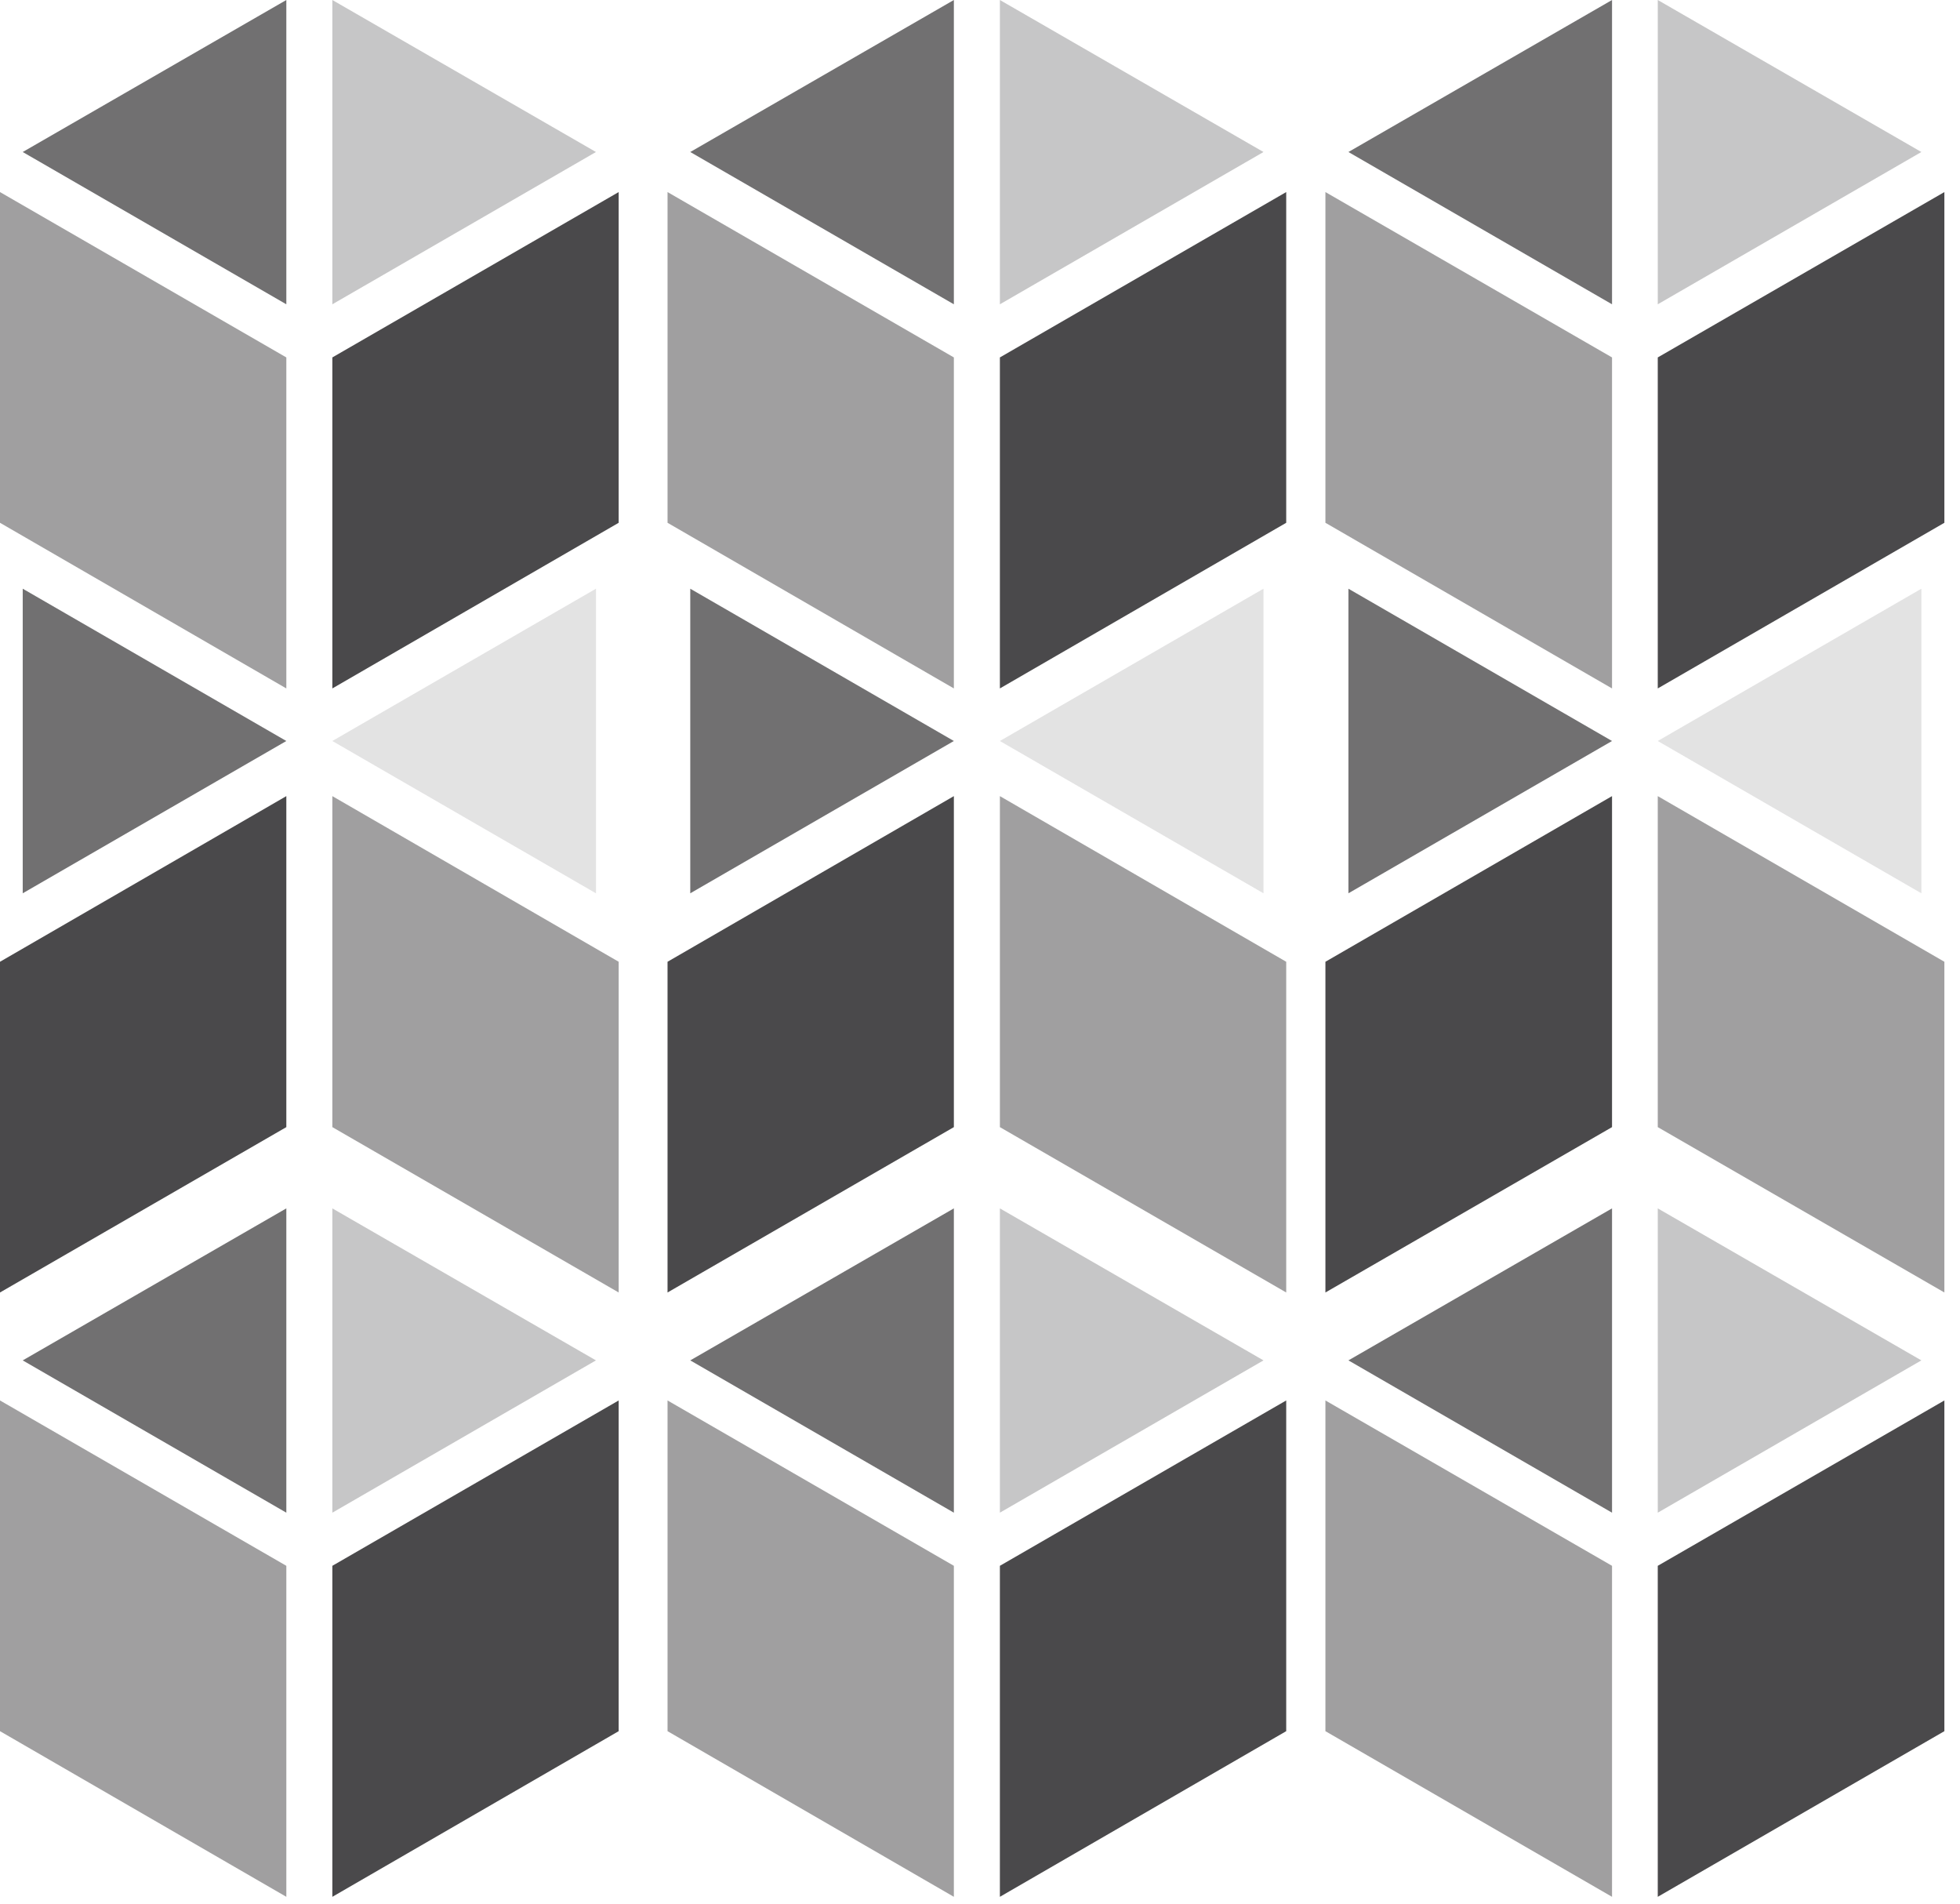
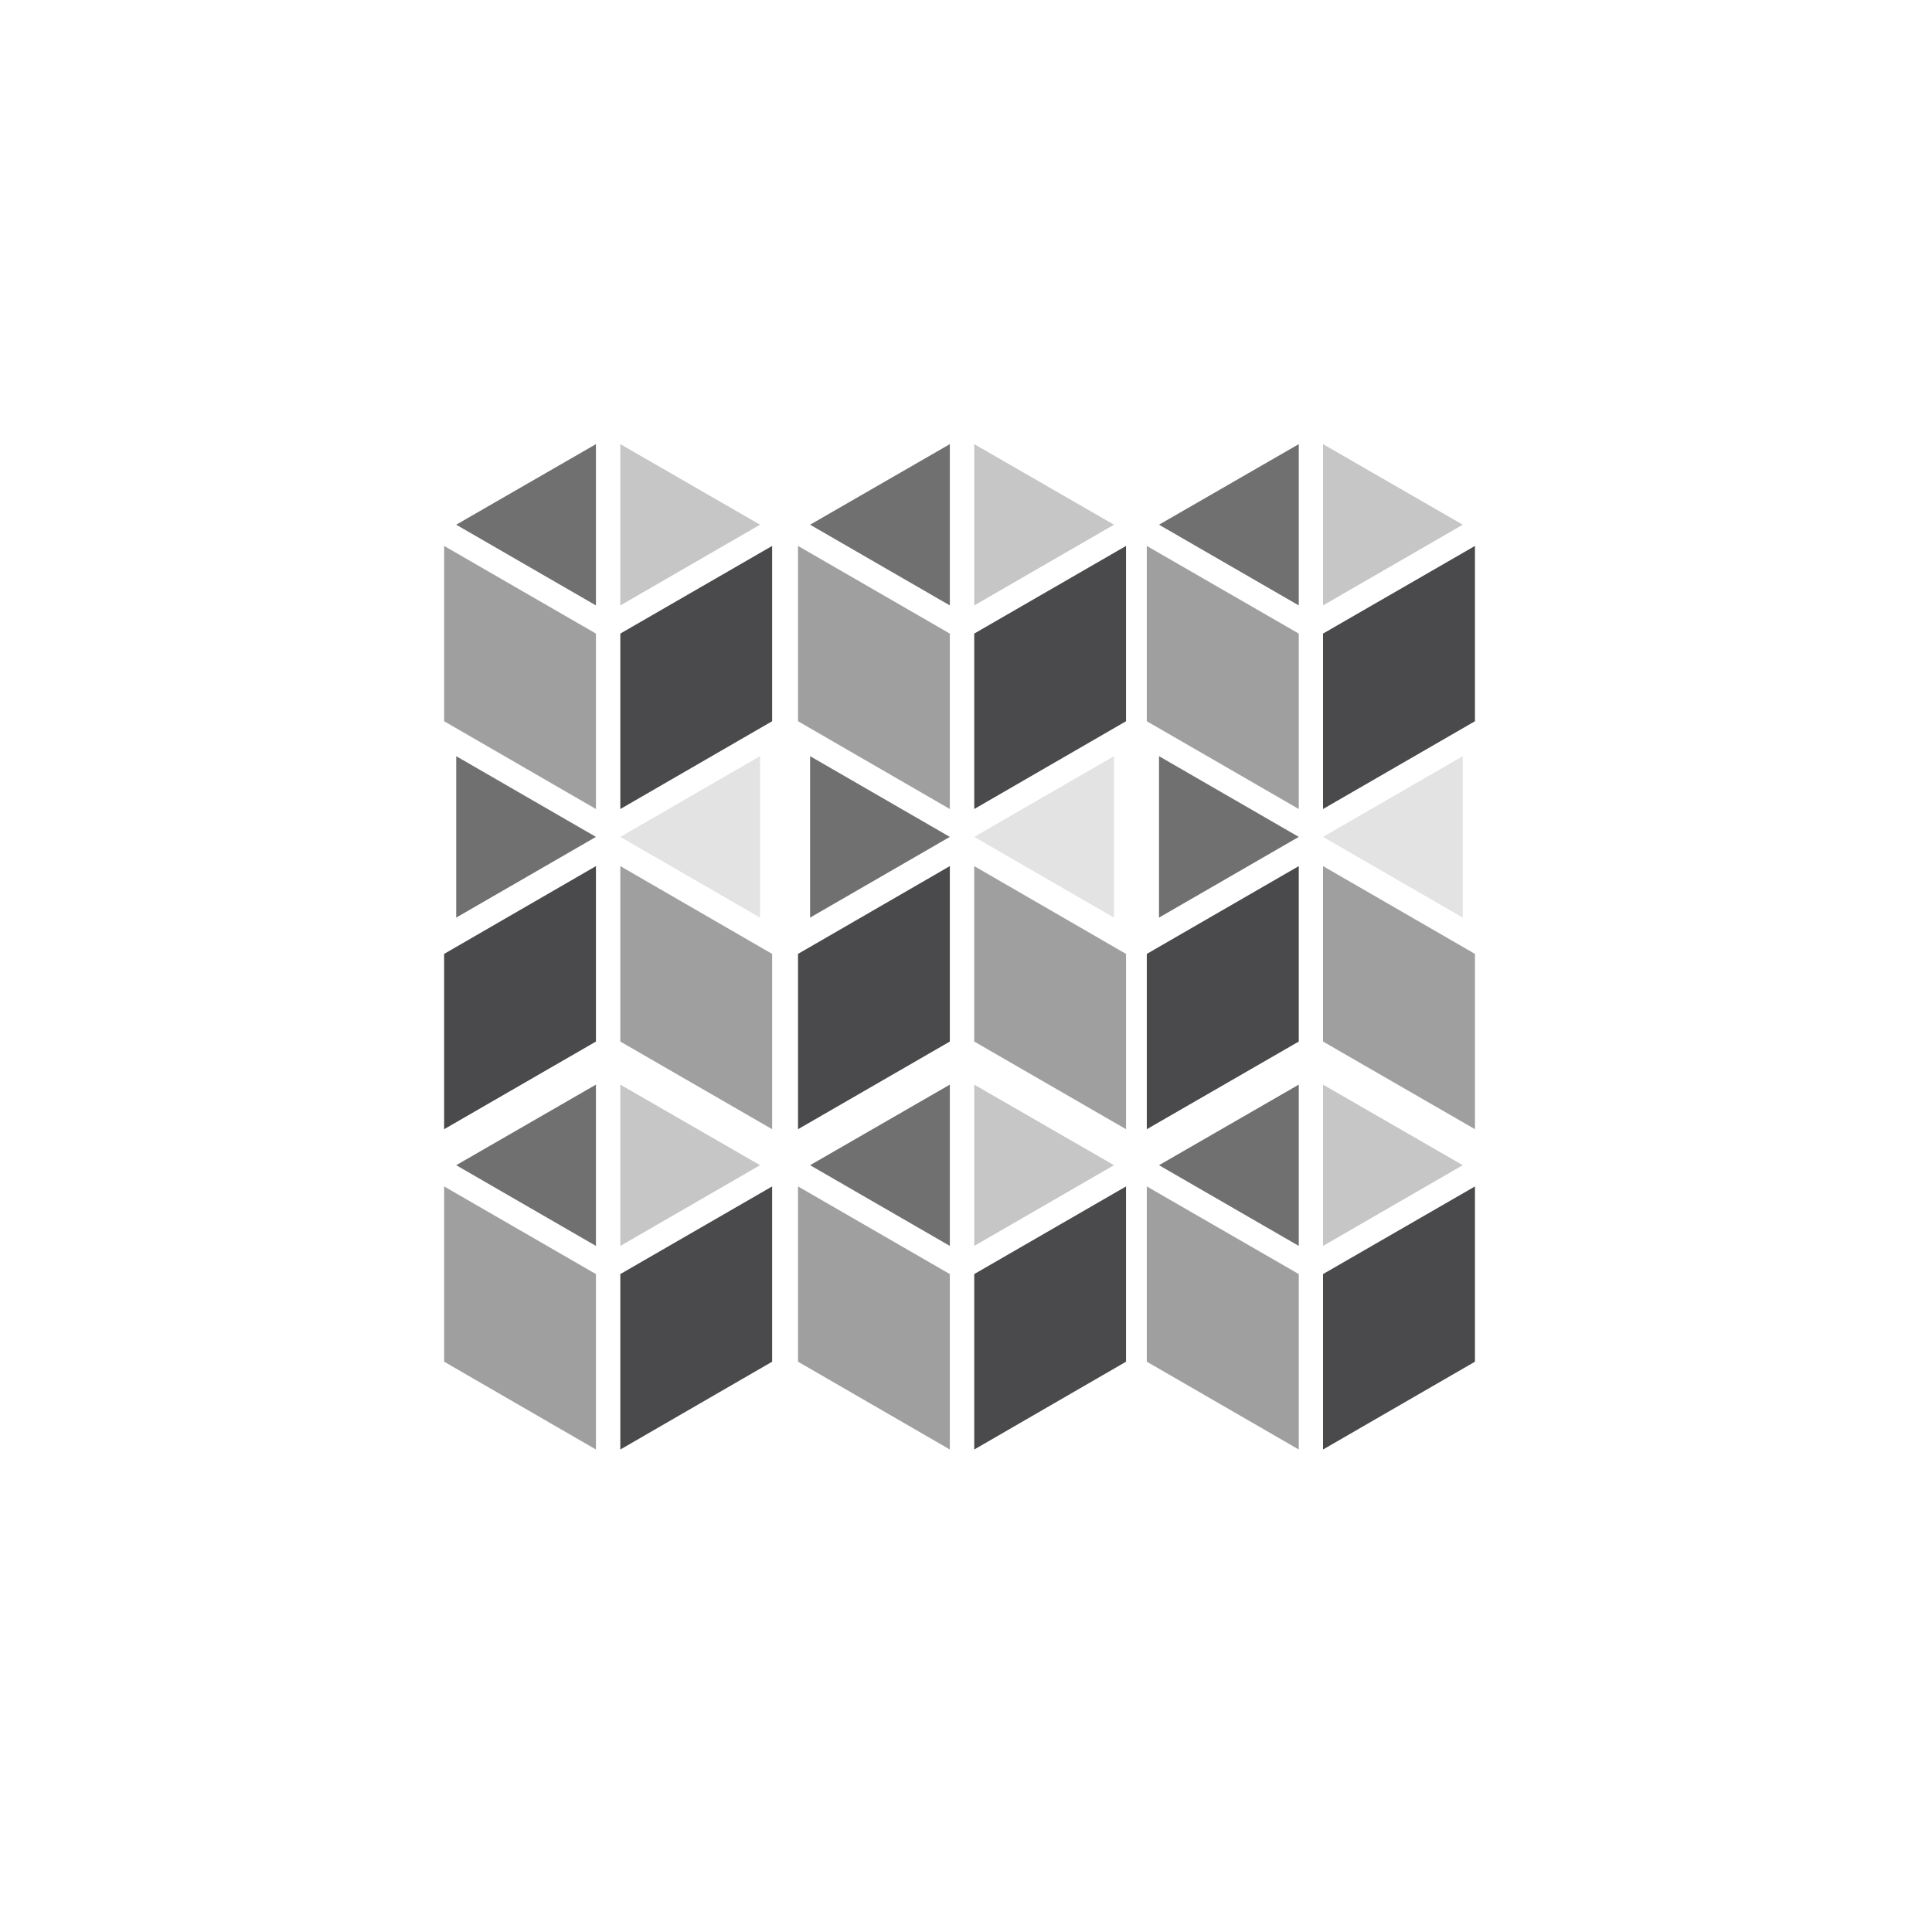
- <svg xmlns="http://www.w3.org/2000/svg" width="69" height="67" viewBox="0 0 69 67" fill="none">
-   <path opacity="0.95" d="M11.7 55.11V66.76L21.78 60.93V49.29L11.7 55.11Z" fill="#414042" />
-   <path opacity="0.5" d="M10.08 55.11V66.76L0 60.93V49.29L10.08 55.11Z" fill="#414042" />
-   <path opacity="0.3" d="M11.7 42.53V53.24L20.98 47.88L11.7 42.53Z" fill="#414042" />
-   <path opacity="0.75" d="M10.08 42.53L0.8 47.88L10.08 53.24V42.53Z" fill="#414042" />
-   <path opacity="0.95" d="M10.08 39.67V28.02L0 33.85V45.49L10.08 39.67Z" fill="#414042" />
-   <path opacity="0.95" d="M11.7 12.58V24.23L21.78 18.4V6.76L11.7 12.58Z" fill="#414042" />
-   <path opacity="0.5" d="M10.08 12.58V24.23L0 18.4V6.76L10.08 12.58Z" fill="#414042" />
-   <path opacity="0.3" d="M11.7 0V10.71L20.98 5.35L11.7 0Z" fill="#414042" />
-   <path opacity="0.75" d="M10.08 0L0.8 5.35L10.08 10.71V0Z" fill="#414042" />
-   <path opacity="0.75" d="M0.8 20.72V31.44L10.08 26.08L0.8 20.72Z" fill="#414042" />
-   <path opacity="0.15" d="M20.98 20.72L11.7 26.08L20.98 31.44V20.72Z" fill="#414042" />
-   <path opacity="0.5" d="M11.7 39.67V28.02L21.78 33.85V45.49L11.7 39.67Z" fill="#414042" />
-   <path opacity="0.95" d="M35.2 55.11V66.76L45.28 60.93V49.29L35.2 55.11Z" fill="#414042" />
-   <path opacity="0.5" d="M33.58 55.11V66.76L23.5 60.93V49.29L33.58 55.11Z" fill="#414042" />
-   <path opacity="0.3" d="M35.2 42.53V53.24L44.48 47.88L35.2 42.53Z" fill="#414042" />
-   <path opacity="0.75" d="M33.58 42.53L24.3 47.88L33.58 53.24V42.53Z" fill="#414042" />
-   <path opacity="0.95" d="M33.58 39.67V28.02L23.5 33.85V45.49L33.58 39.67Z" fill="#414042" />
-   <path opacity="0.95" d="M35.2 12.58V24.23L45.28 18.4V6.76L35.2 12.58Z" fill="#414042" />
-   <path opacity="0.5" d="M33.58 12.58V24.23L23.5 18.4V6.76L33.58 12.58Z" fill="#414042" />
-   <path opacity="0.3" d="M35.2 0V10.71L44.48 5.35L35.2 0Z" fill="#414042" />
-   <path opacity="0.75" d="M33.58 0L24.3 5.35L33.58 10.71V0Z" fill="#414042" />
-   <path opacity="0.75" d="M24.3 20.72V31.44L33.58 26.08L24.3 20.72Z" fill="#414042" />
-   <path opacity="0.15" d="M44.48 20.72L35.2 26.08L44.48 31.44V20.72Z" fill="#414042" />
-   <path opacity="0.5" d="M35.2 39.67V28.02L45.28 33.85V45.49L35.2 39.67Z" fill="#414042" />
-   <path opacity="0.95" d="M58.36 55.11V66.76L68.45 60.93V49.29L58.36 55.11Z" fill="#414042" />
-   <path opacity="0.5" d="M56.75 55.11V66.76L46.66 60.93V49.29L56.75 55.11Z" fill="#414042" />
-   <path opacity="0.3" d="M58.36 42.53V53.24L67.64 47.88L58.36 42.53Z" fill="#414042" />
-   <path opacity="0.75" d="M56.75 42.53L47.47 47.88L56.75 53.24V42.53Z" fill="#414042" />
-   <path opacity="0.95" d="M56.75 39.67V28.02L46.66 33.85V45.49L56.75 39.67Z" fill="#414042" />
-   <path opacity="0.95" d="M58.36 12.58V24.23L68.45 18.4V6.76L58.36 12.58Z" fill="#414042" />
-   <path opacity="0.5" d="M56.75 12.58V24.23L46.66 18.4V6.76L56.75 12.58Z" fill="#414042" />
-   <path opacity="0.3" d="M58.36 0V10.71L67.64 5.35L58.36 0Z" fill="#414042" />
-   <path opacity="0.75" d="M56.75 0L47.47 5.35L56.75 10.71V0Z" fill="#414042" />
-   <path opacity="0.75" d="M47.47 20.72V31.44L56.75 26.08L47.47 20.72Z" fill="#414042" />
-   <path opacity="0.15" d="M67.64 20.72L58.36 26.08L67.64 31.44V20.72Z" fill="#414042" />
-   <path opacity="0.5" d="M58.36 39.67V28.02L68.45 33.85V45.49L58.36 39.67Z" fill="#414042" />
+ <svg xmlns="http://www.w3.org/2000/svg" width="87" height="87" viewBox="0 0 87 87" fill="none">
+   <path opacity="0.95" d="M27.934 57.373V65.273L34.77 61.319V53.426L27.934 57.373Z" fill="#414042" />
+   <path opacity="0.5" d="M26.836 57.373V65.273L20 61.319V53.426L26.836 57.373Z" fill="#414042" />
+   <path opacity="0.3" d="M27.934 48.842V56.105L34.227 52.47L27.934 48.842Z" fill="#414042" />
+   <path opacity="0.75" d="M26.836 48.842L20.543 52.47L26.836 56.105V48.842Z" fill="#414042" />
+   <path opacity="0.95" d="M26.836 46.902V39.002L20 42.955V50.849L26.836 46.902Z" fill="#414042" />
+   <path opacity="0.95" d="M27.934 28.531V36.431L34.77 32.478V24.584L27.934 28.531Z" fill="#414042" />
+   <path opacity="0.5" d="M26.836 28.531V36.431L20 32.478V24.584L26.836 28.531Z" fill="#414042" />
+   <path opacity="0.3" d="M27.934 20V27.263L34.227 23.628L27.934 20Z" fill="#414042" />
+   <path opacity="0.75" d="M26.836 20L20.543 23.628L26.836 27.263V20Z" fill="#414042" />
+   <path opacity="0.75" d="M20.543 34.051V41.321L26.836 37.686L20.543 34.051Z" fill="#414042" />
+   <path opacity="0.15" d="M34.227 34.051L27.934 37.686L34.227 41.321V34.051Z" fill="#414042" />
+   <path opacity="0.5" d="M27.934 46.902V39.002L34.77 42.955V50.849L27.934 46.902Z" fill="#414042" />
+   <path opacity="0.95" d="M43.871 57.373V65.273L50.706 61.319V53.426L43.871 57.373Z" fill="#414042" />
+   <path opacity="0.5" d="M42.772 57.373V65.273L35.936 61.319V53.426L42.772 57.373Z" fill="#414042" />
+   <path opacity="0.3" d="M43.871 48.842V56.105L50.164 52.47L43.871 48.842Z" fill="#414042" />
+   <path opacity="0.75" d="M42.772 48.842L36.479 52.47L42.772 56.105V48.842Z" fill="#414042" />
+   <path opacity="0.95" d="M42.772 46.902V39.002L35.936 42.955V50.849L42.772 46.902Z" fill="#414042" />
+   <path opacity="0.95" d="M43.871 28.531V36.431L50.706 32.478V24.584L43.871 28.531Z" fill="#414042" />
+   <path opacity="0.5" d="M42.772 28.531V36.431L35.936 32.478V24.584L42.772 28.531Z" fill="#414042" />
+   <path opacity="0.3" d="M43.871 20V27.263L50.164 23.628L43.871 20Z" fill="#414042" />
+   <path opacity="0.75" d="M42.772 20L36.479 23.628L42.772 27.263V20Z" fill="#414042" />
+   <path opacity="0.75" d="M36.479 34.051V41.321L42.772 37.686L36.479 34.051Z" fill="#414042" />
+   <path opacity="0.15" d="M50.164 34.051L43.871 37.686L50.164 41.321V34.051Z" fill="#414042" />
+   <path opacity="0.5" d="M43.871 46.902V39.002L50.706 42.955V50.849L43.871 46.902Z" fill="#414042" />
+   <path opacity="0.95" d="M59.577 57.373V65.273L66.419 61.319V53.426L59.577 57.373Z" fill="#414042" />
+   <path opacity="0.5" d="M58.485 57.373V65.273L51.642 61.319V53.426L58.485 57.373Z" fill="#414042" />
+   <path opacity="0.3" d="M59.577 48.842V56.105L65.87 52.47L59.577 48.842Z" fill="#414042" />
+   <path opacity="0.75" d="M58.485 48.842L52.191 52.47L58.485 56.105V48.842Z" fill="#414042" />
+   <path opacity="0.95" d="M58.485 46.902V39.002L51.642 42.955V50.849L58.485 46.902Z" fill="#414042" />
+   <path opacity="0.95" d="M59.577 28.531V36.431L66.419 32.478V24.584L59.577 28.531Z" fill="#414042" />
+   <path opacity="0.5" d="M58.485 28.531V36.431L51.642 32.478V24.584L58.485 28.531Z" fill="#414042" />
+   <path opacity="0.3" d="M59.577 20V27.263L65.87 23.628L59.577 20Z" fill="#414042" />
+   <path opacity="0.75" d="M58.485 20L52.191 23.628L58.485 27.263V20Z" fill="#414042" />
+   <path opacity="0.75" d="M52.191 34.051V41.321L58.485 37.686L52.191 34.051Z" fill="#414042" />
+   <path opacity="0.15" d="M65.87 34.051L59.577 37.686L65.87 41.321V34.051Z" fill="#414042" />
+   <path opacity="0.5" d="M59.577 46.902V39.002L66.419 42.955V50.849L59.577 46.902Z" fill="#414042" />
</svg>
